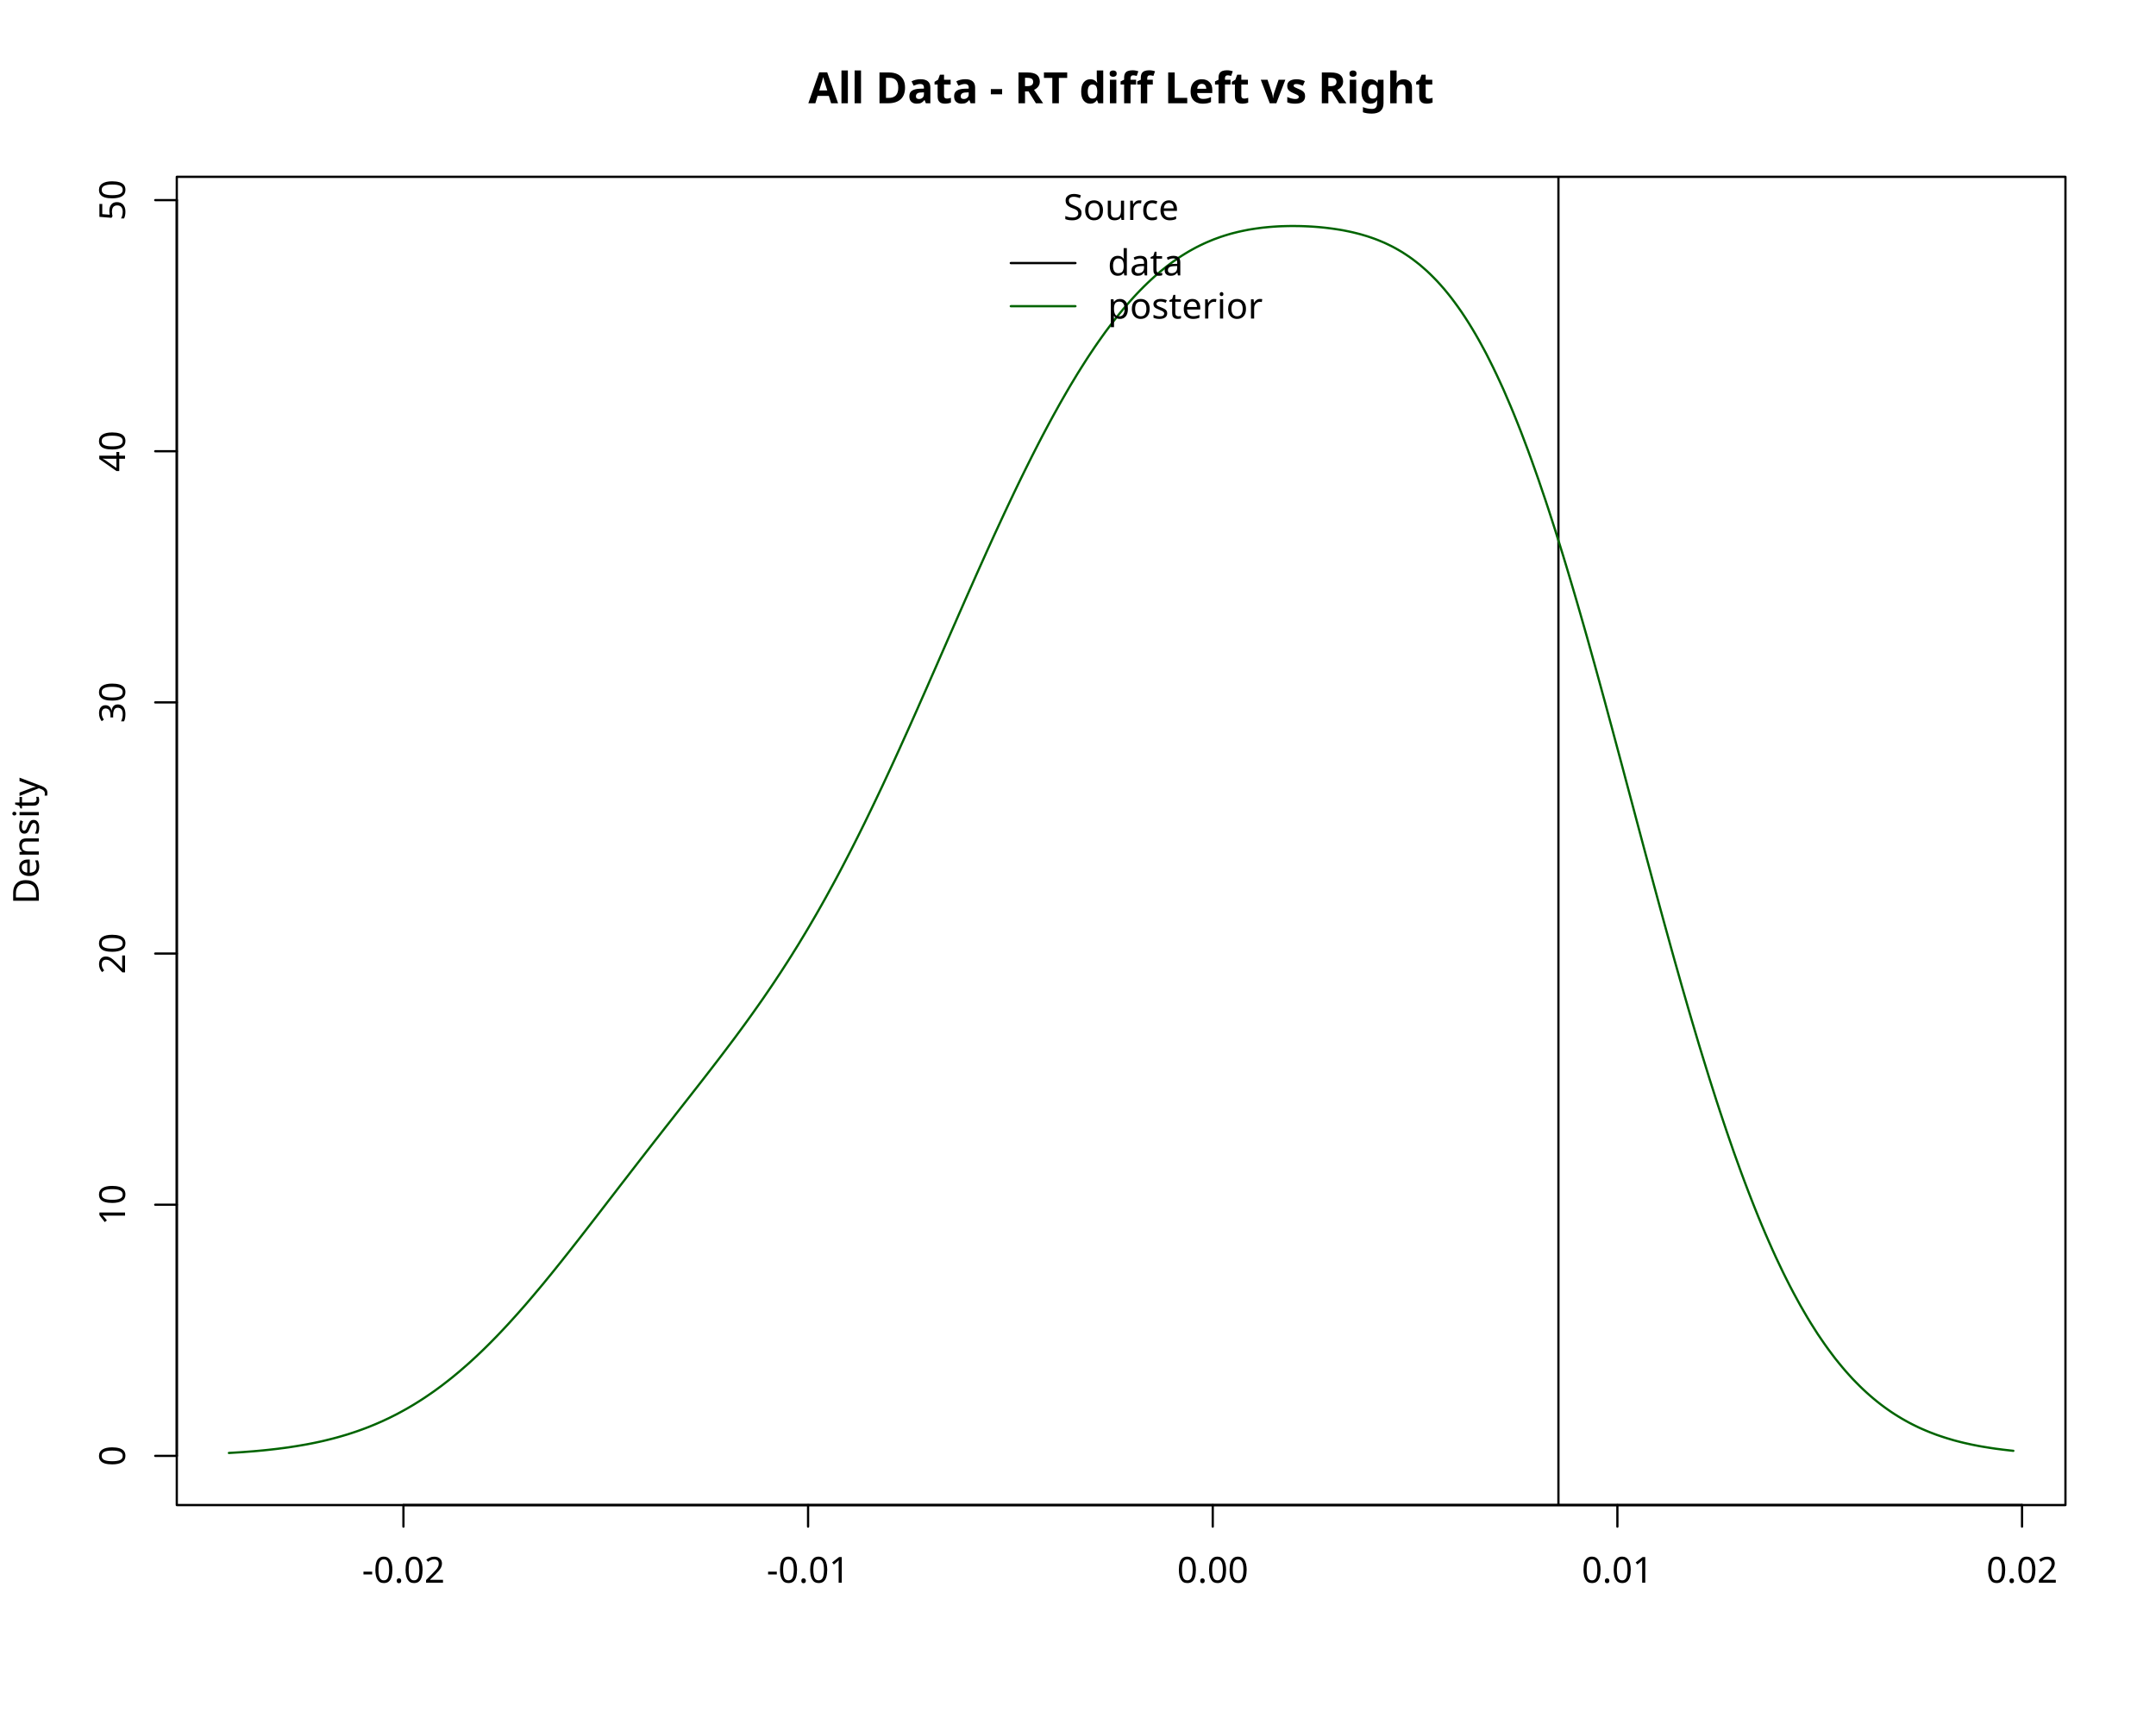
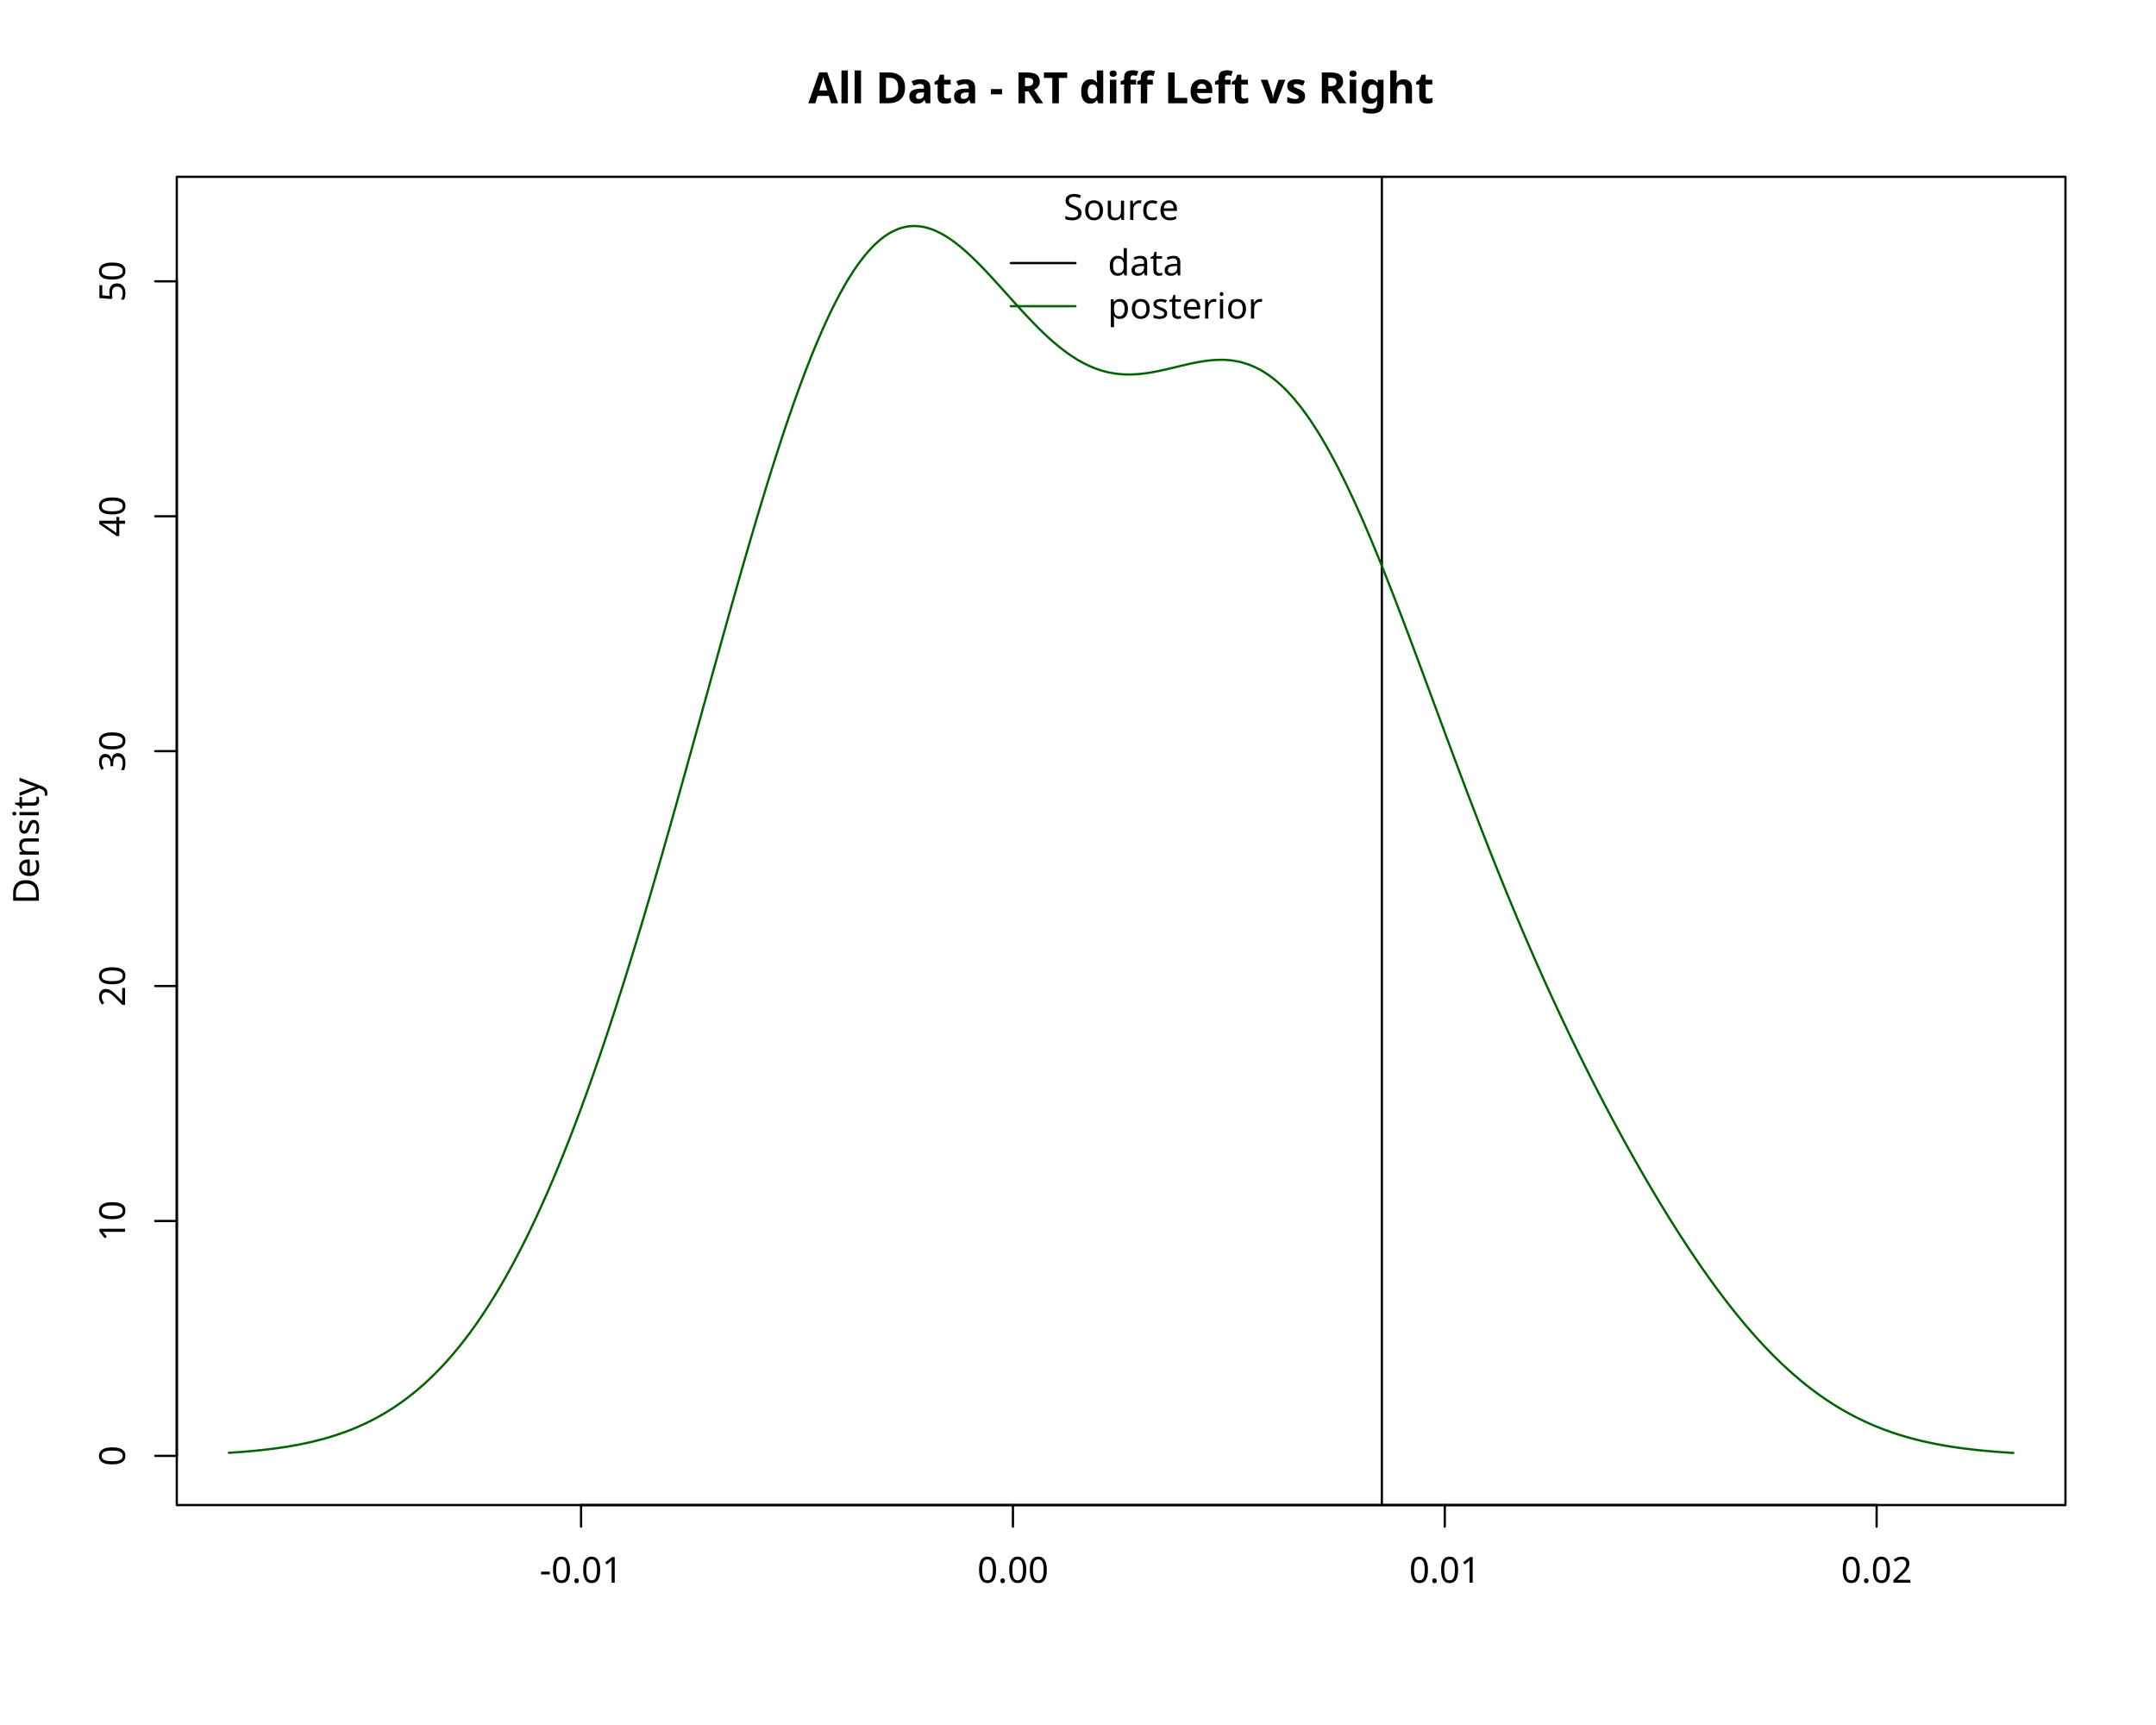
<svg xmlns="http://www.w3.org/2000/svg" class="svglite" data-engine-version="2.0" width="720.00pt" height="576.00pt" viewBox="0 0 720.00 576.00">
  <defs>
    <style type="text/css">
    .svglite line, .svglite polyline, .svglite polygon, .svglite path, .svglite rect, .svglite circle {
      fill: none;
      stroke: #000000;
      stroke-linecap: round;
      stroke-linejoin: round;
      stroke-miterlimit: 10.00;
    }
  </style>
  </defs>
  <rect width="100%" height="100%" style="stroke: none; fill: #FFFFFF;" />
  <defs>
    <clipPath id="cpMC4wMHw3MjAuMDB8MC4wMHw1NzYuMDA=">
      <rect x="0.00" y="0.00" width="720.00" height="576.00" />
    </clipPath>
  </defs>
  <g clip-path="url(#cpMC4wMHw3MjAuMDB8MC4wMHw1NzYuMDA=)">
-     <line x1="134.73" y1="502.56" x2="675.26" y2="502.56" style="stroke-width: 0.75;" />
-     <line x1="134.73" y1="502.56" x2="134.73" y2="509.76" style="stroke-width: 0.75;" />
-     <line x1="269.86" y1="502.56" x2="269.86" y2="509.76" style="stroke-width: 0.75;" />
-     <line x1="405.00" y1="502.56" x2="405.00" y2="509.76" style="stroke-width: 0.75;" />
-     <line x1="540.13" y1="502.56" x2="540.13" y2="509.76" style="stroke-width: 0.75;" />
-     <line x1="675.26" y1="502.56" x2="675.26" y2="509.76" style="stroke-width: 0.75;" />
-     <text x="134.73" y="528.48" text-anchor="middle" style="font-size: 12.00px; font-family: sans;" textLength="27.35px" lengthAdjust="spacingAndGlyphs">-0.02</text>
-     <text x="269.86" y="528.48" text-anchor="middle" style="font-size: 12.00px; font-family: sans;" textLength="27.35px" lengthAdjust="spacingAndGlyphs">-0.01</text>
-     <text x="405.00" y="528.48" text-anchor="middle" style="font-size: 12.00px; font-family: sans;" textLength="23.36px" lengthAdjust="spacingAndGlyphs">0.00</text>
-     <text x="540.13" y="528.48" text-anchor="middle" style="font-size: 12.00px; font-family: sans;" textLength="23.36px" lengthAdjust="spacingAndGlyphs">0.01</text>
-     <text x="675.26" y="528.48" text-anchor="middle" style="font-size: 12.00px; font-family: sans;" textLength="23.36px" lengthAdjust="spacingAndGlyphs">0.02</text>
-     <line x1="59.04" y1="486.13" x2="59.04" y2="66.82" style="stroke-width: 0.75;" />
+     <line x1="194.05" y1="502.56" x2="626.70" y2="502.56" style="stroke-width: 0.75;" />
+     <line x1="194.05" y1="502.56" x2="194.05" y2="509.76" style="stroke-width: 0.75;" />
+     <line x1="338.27" y1="502.56" x2="338.27" y2="509.76" style="stroke-width: 0.75;" />
+     <line x1="482.49" y1="502.56" x2="482.49" y2="509.76" style="stroke-width: 0.75;" />
+     <line x1="626.70" y1="502.56" x2="626.70" y2="509.76" style="stroke-width: 0.75;" />
+     <text x="194.05" y="528.48" text-anchor="middle" style="font-size: 12.00px; font-family: sans;" textLength="27.35px" lengthAdjust="spacingAndGlyphs">-0.01</text>
+     <text x="338.27" y="528.48" text-anchor="middle" style="font-size: 12.00px; font-family: sans;" textLength="23.36px" lengthAdjust="spacingAndGlyphs">0.00</text>
+     <text x="482.49" y="528.48" text-anchor="middle" style="font-size: 12.00px; font-family: sans;" textLength="23.36px" lengthAdjust="spacingAndGlyphs">0.01</text>
+     <text x="626.70" y="528.48" text-anchor="middle" style="font-size: 12.00px; font-family: sans;" textLength="23.36px" lengthAdjust="spacingAndGlyphs">0.02</text>
+     <line x1="59.04" y1="486.13" x2="59.04" y2="93.94" style="stroke-width: 0.75;" />
    <line x1="59.04" y1="486.13" x2="51.84" y2="486.13" style="stroke-width: 0.75;" />
-     <line x1="59.04" y1="402.27" x2="51.84" y2="402.27" style="stroke-width: 0.75;" />
-     <line x1="59.04" y1="318.41" x2="51.84" y2="318.41" style="stroke-width: 0.75;" />
-     <line x1="59.04" y1="234.54" x2="51.84" y2="234.54" style="stroke-width: 0.75;" />
-     <line x1="59.04" y1="150.68" x2="51.84" y2="150.68" style="stroke-width: 0.75;" />
-     <line x1="59.04" y1="66.82" x2="51.84" y2="66.82" style="stroke-width: 0.75;" />
+     <line x1="59.04" y1="407.70" x2="51.84" y2="407.70" style="stroke-width: 0.75;" />
+     <line x1="59.04" y1="329.26" x2="51.84" y2="329.26" style="stroke-width: 0.75;" />
+     <line x1="59.04" y1="250.82" x2="51.84" y2="250.82" style="stroke-width: 0.75;" />
+     <line x1="59.04" y1="172.38" x2="51.84" y2="172.38" style="stroke-width: 0.75;" />
+     <line x1="59.04" y1="93.94" x2="51.84" y2="93.94" style="stroke-width: 0.75;" />
    <text transform="translate(41.76,486.13) rotate(-90)" text-anchor="middle" style="font-size: 12.00px; font-family: sans;" textLength="6.67px" lengthAdjust="spacingAndGlyphs">0</text>
-     <text transform="translate(41.76,402.27) rotate(-90)" text-anchor="middle" style="font-size: 12.00px; font-family: sans;" textLength="13.35px" lengthAdjust="spacingAndGlyphs">10</text>
-     <text transform="translate(41.76,318.41) rotate(-90)" text-anchor="middle" style="font-size: 12.00px; font-family: sans;" textLength="13.35px" lengthAdjust="spacingAndGlyphs">20</text>
-     <text transform="translate(41.76,234.54) rotate(-90)" text-anchor="middle" style="font-size: 12.00px; font-family: sans;" textLength="13.35px" lengthAdjust="spacingAndGlyphs">30</text>
-     <text transform="translate(41.76,150.68) rotate(-90)" text-anchor="middle" style="font-size: 12.00px; font-family: sans;" textLength="13.35px" lengthAdjust="spacingAndGlyphs">40</text>
-     <text transform="translate(41.76,66.82) rotate(-90)" text-anchor="middle" style="font-size: 12.00px; font-family: sans;" textLength="13.35px" lengthAdjust="spacingAndGlyphs">50</text>
+     <text transform="translate(41.76,407.70) rotate(-90)" text-anchor="middle" style="font-size: 12.00px; font-family: sans;" textLength="13.35px" lengthAdjust="spacingAndGlyphs">10</text>
+     <text transform="translate(41.76,329.26) rotate(-90)" text-anchor="middle" style="font-size: 12.00px; font-family: sans;" textLength="13.35px" lengthAdjust="spacingAndGlyphs">20</text>
+     <text transform="translate(41.76,250.82) rotate(-90)" text-anchor="middle" style="font-size: 12.00px; font-family: sans;" textLength="13.35px" lengthAdjust="spacingAndGlyphs">30</text>
+     <text transform="translate(41.76,172.38) rotate(-90)" text-anchor="middle" style="font-size: 12.00px; font-family: sans;" textLength="13.35px" lengthAdjust="spacingAndGlyphs">40</text>
+     <text transform="translate(41.76,93.94) rotate(-90)" text-anchor="middle" style="font-size: 12.00px; font-family: sans;" textLength="13.35px" lengthAdjust="spacingAndGlyphs">50</text>
    <polygon points="59.04,502.56 689.76,502.56 689.76,59.04 59.04,59.04 " style="stroke-width: 0.75; fill: none;" />
    <text x="374.40" y="34.48" text-anchor="middle" style="font-size: 14.40px; font-weight: bold; font-family: sans;" textLength="189.67px" lengthAdjust="spacingAndGlyphs">All Data - RT diff Left vs Right</text>
    <text x="374.40" y="557.28" text-anchor="middle" style="font-size: 12.00px; font-family: sans;" textLength="3.33px" lengthAdjust="spacingAndGlyphs"> </text>
    <text transform="translate(12.96,280.80) rotate(-90)" text-anchor="middle" style="font-size: 12.00px; font-family: sans;" textLength="40.02px" lengthAdjust="spacingAndGlyphs">Density</text>
  </g>
  <defs>
    <clipPath id="cpNTkuMDR8Njg5Ljc2fDU5LjA0fDUwMi41Ng==">
      <rect x="59.04" y="59.04" width="630.72" height="443.52" />
    </clipPath>
  </defs>
  <g clip-path="url(#cpNTkuMDR8Njg5Ljc2fDU5LjA0fDUwMi41Ng==)">
-     <line x1="520.44" y1="502.56" x2="520.44" y2="59.04" style="stroke-width: 0.75;" />
-     <polyline points="76.44,485.16 77.61,485.09 78.77,485.02 79.94,484.95 81.11,484.87 82.27,484.78 83.44,484.69 84.60,484.60 85.77,484.50 86.94,484.39 88.10,484.28 89.27,484.16 90.43,484.03 91.60,483.90 92.77,483.76 93.93,483.61 95.10,483.46 96.27,483.30 97.43,483.12 98.60,482.94 99.76,482.75 100.93,482.55 102.10,482.35 103.26,482.13 104.43,481.90 105.60,481.66 106.76,481.41 107.93,481.15 109.09,480.87 110.26,480.58 111.43,480.28 112.59,479.97 113.76,479.64 114.92,479.30 116.09,478.95 117.26,478.57 118.42,478.19 119.59,477.79 120.76,477.37 121.92,476.94 123.09,476.49 124.25,476.02 125.42,475.54 126.59,475.03 127.75,474.52 128.92,473.97 130.09,473.42 131.25,472.84 132.42,472.25 133.58,471.63 134.75,470.99 135.92,470.34 137.08,469.66 138.25,468.97 139.41,468.25 140.58,467.51 141.75,466.75 142.91,465.96 144.08,465.16 145.25,464.34 146.41,463.49 147.58,462.63 148.74,461.73 149.91,460.82 151.08,459.89 152.24,458.93 153.41,457.96 154.57,456.95 155.74,455.94 156.91,454.89 158.07,453.83 159.24,452.75 160.41,451.64 161.57,450.52 162.74,449.37 163.90,448.21 165.07,447.02 166.24,445.82 167.40,444.60 168.57,443.36 169.74,442.10 170.90,440.82 172.07,439.53 173.23,438.23 174.40,436.90 175.57,435.57 176.73,434.21 177.90,432.84 179.06,431.46 180.23,430.07 181.40,428.67 182.56,427.25 183.73,425.82 184.90,424.38 186.06,422.93 187.23,421.48 188.39,420.01 189.56,418.54 190.73,417.06 191.89,415.58 193.06,414.09 194.23,412.59 195.39,411.10 196.56,409.59 197.72,408.09 198.89,406.58 200.06,405.07 201.22,403.56 202.39,402.04 203.55,400.53 204.72,399.02 205.89,397.50 207.05,395.99 208.22,394.48 209.39,392.97 210.55,391.46 211.72,389.95 212.88,388.45 214.05,386.94 215.22,385.44 216.38,383.94 217.55,382.44 218.71,380.95 219.88,379.46 221.05,377.96 222.21,376.47 223.38,374.99 224.55,373.50 225.71,372.01 226.88,370.52 228.04,369.04 229.21,367.55 230.38,366.06 231.54,364.57 232.71,363.08 233.88,361.58 235.04,360.09 236.21,358.58 237.37,357.08 238.54,355.56 239.71,354.04 240.87,352.52 242.04,350.98 243.20,349.44 244.37,347.89 245.54,346.33 246.70,344.76 247.87,343.17 249.04,341.57 250.20,339.96 251.37,338.33 252.53,336.69 253.70,335.03 254.87,333.36 256.03,331.66 257.20,329.95 258.37,328.22 259.53,326.46 260.70,324.70 261.86,322.90 263.03,321.09 264.20,319.25 265.36,317.38 266.53,315.51 267.69,313.59 268.86,311.66 270.03,309.70 271.19,307.72 272.36,305.71 273.53,303.67 274.69,301.62 275.86,299.53 277.02,297.41 278.19,295.28 279.36,293.11 280.52,290.93 281.69,288.70 282.85,286.46 284.02,284.20 285.19,281.90 286.35,279.60 287.52,277.25 288.69,274.89 289.85,272.50 291.02,270.09 292.18,267.67 293.35,265.21 294.52,262.75 295.68,260.26 296.85,257.75 298.02,255.22 299.18,252.68 300.35,250.12 301.51,247.55 302.68,244.96 303.85,242.36 305.01,239.75 306.18,237.13 307.34,234.49 308.51,231.85 309.68,229.21 310.84,226.55 312.01,223.90 313.18,221.23 314.34,218.57 315.51,215.90 316.67,213.24 317.84,210.57 319.01,207.91 320.17,205.25 321.34,202.60 322.50,199.95 323.67,197.31 324.84,194.68 326.00,192.05 327.17,189.44 328.34,186.84 329.50,184.25 330.67,181.68 331.83,179.11 333.00,176.58 334.17,174.05 335.33,171.55 336.50,169.06 337.67,166.59 338.83,164.15 340.00,161.72 341.16,159.33 342.33,156.95 343.50,154.60 344.66,152.28 345.83,149.98 346.99,147.72 348.16,145.47 349.33,143.26 350.49,141.09 351.66,138.93 352.83,136.82 353.99,134.73 355.16,132.68 356.32,130.67 357.49,128.67 358.66,126.73 359.82,124.81 360.99,122.94 362.16,121.10 363.32,119.29 364.49,117.53 365.65,115.80 366.82,114.11 367.99,112.46 369.15,110.84 370.32,109.28 371.48,107.73 372.65,106.24 373.82,104.78 374.98,103.37 376.15,102.00 377.32,100.65 378.48,99.36 379.65,98.10 380.81,96.89 381.98,95.71 383.15,94.57 384.31,93.48 385.48,92.41 386.64,91.39 387.81,90.41 388.98,89.46 390.14,88.56 391.31,87.68 392.48,86.86 393.64,86.06 394.81,85.30 395.97,84.58 397.14,83.88 398.31,83.23 399.47,82.60 400.64,82.01 401.81,81.45 402.97,80.92 404.14,80.43 405.30,79.95 406.47,79.52 407.64,79.10 408.80,78.72 409.97,78.36 411.13,78.02 412.30,77.72 413.47,77.43 414.63,77.17 415.80,76.93 416.97,76.70 418.13,76.51 419.30,76.33 420.46,76.17 421.63,76.02 422.80,75.90 423.96,75.79 425.13,75.70 426.30,75.62 427.46,75.56 428.63,75.52 429.79,75.49 430.96,75.47 432.13,75.47 433.29,75.48 434.46,75.50 435.62,75.54 436.79,75.59 437.96,75.65 439.12,75.73 440.29,75.82 441.46,75.93 442.62,76.05 443.79,76.19 444.95,76.34 446.12,76.51 447.29,76.69 448.45,76.89 449.62,77.12 450.78,77.36 451.95,77.62 453.12,77.91 454.28,78.21 455.45,78.55 456.62,78.90 457.78,79.29 458.95,79.70 460.11,80.14 461.28,80.62 462.45,81.12 463.61,81.67 464.78,82.24 465.95,82.86 467.11,83.52 468.28,84.21 469.44,84.96 470.61,85.74 471.78,86.58 472.94,87.47 474.11,88.39 475.27,89.39 476.44,90.42 477.61,91.53 478.77,92.68 479.94,93.89 481.11,95.18 482.27,96.50 483.44,97.92 484.60,99.38 485.77,100.93 486.94,102.54 488.10,104.20 489.27,105.96 490.43,107.77 491.60,109.67 492.77,111.64 493.93,113.67 495.10,115.81 496.27,117.98 497.43,120.27 498.60,122.62 499.76,125.04 500.93,127.55 502.10,130.11 503.26,132.80 504.43,135.52 505.60,138.34 506.76,141.23 507.93,144.18 509.09,147.24 510.26,150.34 511.43,153.54 512.59,156.80 513.76,160.11 514.92,163.53 516.09,166.97 517.26,170.52 518.42,174.11 519.59,177.77 520.76,181.49 521.92,185.25 523.09,189.10 524.25,192.98 525.42,196.92 526.59,200.91 527.75,204.93 528.92,209.01 530.09,213.12 531.25,217.28 532.42,221.47 533.58,225.69 534.75,229.95 535.92,234.22 537.08,238.53 538.25,242.85 539.41,247.19 540.58,251.54 541.75,255.90 542.91,260.28 544.08,264.66 545.25,269.04 546.41,273.42 547.58,277.80 548.74,282.16 549.91,286.53 551.08,290.87 552.24,295.20 553.41,299.52 554.57,303.80 555.74,308.08 556.91,312.31 558.07,316.52 559.24,320.71 560.41,324.84 561.57,328.96 562.74,333.02 563.90,337.05 565.07,341.04 566.24,344.97 567.40,348.88 568.57,352.70 569.74,356.50 570.90,360.24 572.07,363.92 573.23,367.56 574.40,371.12 575.57,374.64 576.73,378.09 577.90,381.48 579.06,384.83 580.23,388.08 581.40,391.31 582.56,394.44 583.73,397.52 584.90,400.54 586.06,403.48 587.23,406.38 588.39,409.18 589.56,411.94 590.73,414.62 591.89,417.24 593.06,419.81 594.23,422.28 595.39,424.72 596.56,427.07 597.72,429.36 598.89,431.60 600.06,433.75 601.22,435.87 602.39,437.90 603.55,439.89 604.72,441.81 605.89,443.66 607.05,445.48 608.22,447.20 609.39,448.90 610.55,450.52 611.72,452.09 612.88,453.63 614.05,455.08 615.22,456.50 616.38,457.86 617.55,459.17 618.71,460.44 619.88,461.64 621.05,462.82 622.21,463.94 623.38,465.02 624.55,466.06 625.71,467.05 626.88,468.01 628.04,468.92 629.21,469.80 630.38,470.64 631.54,471.44 632.71,472.21 633.88,472.94 635.04,473.64 636.21,474.31 637.37,474.95 638.54,475.56 639.71,476.14 640.87,476.70 642.04,477.22 643.20,477.72 644.37,478.20 645.54,478.65 646.70,479.09 647.87,479.49 649.04,479.88 650.20,480.25 651.37,480.60 652.53,480.94 653.70,481.25 654.87,481.55 656.03,481.83 657.20,482.09 658.37,482.35 659.53,482.58 660.70,482.81 661.86,483.02 663.03,483.21 664.20,483.40 665.36,483.58 666.53,483.75 667.69,483.90 668.86,484.05 670.03,484.19 671.19,484.32 672.36,484.45 " style="stroke-width: 0.75; stroke: #006400;" />
+     <line x1="461.47" y1="502.56" x2="461.47" y2="59.04" style="stroke-width: 0.75;" />
+     <polyline points="76.44,485.10 77.61,485.03 78.77,484.95 79.94,484.87 81.11,484.78 82.27,484.68 83.44,484.58 84.60,484.48 85.77,484.36 86.94,484.24 88.10,484.12 89.27,483.98 90.43,483.84 91.60,483.69 92.77,483.53 93.93,483.36 95.10,483.19 96.27,483.00 97.43,482.80 98.60,482.59 99.76,482.38 100.93,482.14 102.10,481.90 103.26,481.64 104.43,481.38 105.60,481.09 106.76,480.79 107.93,480.49 109.09,480.16 110.26,479.81 111.43,479.45 112.59,479.07 113.76,478.68 114.92,478.26 116.09,477.83 117.26,477.38 118.42,476.91 119.59,476.42 120.76,475.89 121.92,475.36 123.09,474.80 124.25,474.21 125.42,473.60 126.59,472.96 127.75,472.30 128.92,471.61 130.09,470.89 131.25,470.15 132.42,469.37 133.58,468.57 134.75,467.73 135.92,466.87 137.08,465.97 138.25,465.03 139.41,464.08 140.58,463.07 141.75,462.04 142.91,460.97 144.08,459.86 145.25,458.72 146.41,457.53 147.58,456.31 148.74,455.05 149.91,453.74 151.08,452.41 152.24,451.02 153.41,449.60 154.57,448.13 155.74,446.61 156.91,445.07 158.07,443.45 159.24,441.82 160.41,440.12 161.57,438.38 162.74,436.60 163.90,434.76 165.07,432.89 166.24,430.96 167.40,428.98 168.57,426.96 169.74,424.88 170.90,422.77 172.07,420.58 173.23,418.36 174.40,416.09 175.57,413.76 176.73,411.40 177.90,408.95 179.06,406.48 180.23,403.95 181.40,401.36 182.56,398.75 183.73,396.05 184.90,393.32 186.06,390.53 187.23,387.69 188.39,384.82 189.56,381.86 190.73,378.89 191.89,375.84 193.06,372.75 194.23,369.63 195.39,366.43 196.56,363.20 197.72,359.91 198.89,356.58 200.06,353.21 201.22,349.78 202.39,346.33 203.55,342.81 204.72,339.25 205.89,335.66 207.05,332.01 208.22,328.34 209.39,324.61 210.55,320.85 211.72,317.06 212.88,313.22 214.05,309.36 215.22,305.45 216.38,301.52 217.55,297.55 218.71,293.55 219.88,289.53 221.05,285.47 222.21,281.40 223.38,277.30 224.55,273.18 225.71,269.05 226.88,264.89 228.04,260.72 229.21,256.54 230.38,252.34 231.54,248.14 232.71,243.93 233.88,239.71 235.04,235.49 236.21,231.28 237.37,227.06 238.54,222.85 239.71,218.65 240.87,214.46 242.04,210.28 243.20,206.12 244.37,201.98 245.54,197.85 246.70,193.76 247.87,189.68 249.04,185.64 250.20,181.64 251.37,177.65 252.53,173.73 253.70,169.83 254.87,165.98 256.03,162.18 257.20,158.42 258.37,154.73 259.53,151.08 260.70,147.50 261.86,143.98 263.03,140.51 264.20,137.13 265.36,133.79 266.53,130.55 267.69,127.38 268.86,124.27 270.03,121.27 271.19,118.31 272.36,115.48 273.53,112.71 274.69,110.03 275.86,107.46 277.02,104.94 278.19,102.57 279.36,100.26 280.52,98.06 281.69,95.96 282.85,93.93 284.02,92.06 285.19,90.24 286.35,88.55 287.52,86.97 288.69,85.45 289.85,84.10 291.02,82.80 292.18,81.64 293.35,80.57 294.52,79.59 295.68,78.75 296.85,77.96 298.02,77.33 299.18,76.77 300.35,76.31 301.51,75.97 302.68,75.68 303.85,75.54 305.01,75.47 306.18,75.49 307.34,75.61 308.51,75.78 309.68,76.09 310.84,76.44 312.01,76.89 313.18,77.42 314.34,77.99 315.51,78.67 316.67,79.39 317.84,80.19 319.01,81.05 320.17,81.95 321.34,82.92 322.50,83.92 323.67,84.99 324.84,86.09 326.00,87.22 327.17,88.39 328.34,89.59 329.50,90.82 330.67,92.06 331.83,93.33 333.00,94.61 334.17,95.90 335.33,97.20 336.50,98.50 337.67,99.80 338.83,101.09 340.00,102.38 341.16,103.65 342.33,104.91 343.50,106.15 344.66,107.37 345.83,108.57 346.99,109.73 348.16,110.88 349.33,111.98 350.49,113.05 351.66,114.09 352.83,115.07 353.99,116.03 355.16,116.93 356.32,117.80 357.49,118.62 358.66,119.38 359.82,120.12 360.99,120.78 362.16,121.40 363.32,121.98 364.49,122.49 365.65,122.98 366.82,123.39 367.99,123.76 369.15,124.09 370.32,124.35 371.48,124.59 372.65,124.76 373.82,124.90 374.98,124.99 376.15,125.03 377.32,125.05 378.48,125.01 379.65,124.95 380.81,124.85 381.98,124.72 383.15,124.57 384.31,124.38 385.48,124.18 386.64,123.95 387.81,123.70 388.98,123.45 390.14,123.17 391.31,122.90 392.48,122.62 393.64,122.34 394.81,122.06 395.97,121.79 397.14,121.52 398.31,121.27 399.47,121.04 400.64,120.82 401.81,120.64 402.97,120.46 404.14,120.34 405.30,120.23 406.47,120.17 407.64,120.15 408.80,120.15 409.97,120.23 411.13,120.33 412.30,120.50 413.47,120.72 414.63,120.98 415.80,121.33 416.97,121.71 418.13,122.17 419.30,122.69 420.46,123.27 421.63,123.94 422.80,124.65 423.96,125.46 425.13,126.33 426.30,127.27 427.46,128.30 428.63,129.37 429.79,130.56 430.96,131.80 432.13,133.12 433.29,134.53 434.46,135.98 435.62,137.56 436.79,139.18 437.96,140.88 439.12,142.66 440.29,144.49 441.46,146.43 442.62,148.41 443.79,150.48 444.95,152.61 446.12,154.79 447.29,157.07 448.45,159.39 449.62,161.78 450.78,164.22 451.95,166.72 453.12,169.29 454.28,171.88 455.45,174.55 456.62,177.26 457.78,180.01 458.95,182.81 460.11,185.64 461.28,188.52 462.45,191.43 463.61,194.38 464.78,197.36 465.95,200.35 467.11,203.39 468.28,206.44 469.44,209.51 470.61,212.60 471.78,215.70 472.94,218.83 474.11,221.96 475.27,225.09 476.44,228.24 477.61,231.39 478.77,234.54 479.94,237.69 481.11,240.84 482.27,243.99 483.44,247.13 484.60,250.26 485.77,253.39 486.94,256.50 488.10,259.60 489.27,262.70 490.43,265.77 491.60,268.83 492.77,271.87 493.93,274.89 495.10,277.90 496.27,280.88 497.43,283.86 498.60,286.79 499.76,289.72 500.93,292.62 502.10,295.50 503.26,298.36 504.43,301.18 505.60,303.99 506.76,306.78 507.93,309.53 509.09,312.28 510.26,314.98 511.43,317.67 512.59,320.34 513.76,322.97 514.92,325.60 516.09,328.18 517.26,330.76 518.42,333.30 519.59,335.82 520.76,338.33 521.92,340.80 523.09,343.26 524.25,345.69 525.42,348.10 526.59,350.50 527.75,352.86 528.92,355.22 530.09,357.54 531.25,359.85 532.42,362.14 533.58,364.41 534.75,366.66 535.92,368.89 537.08,371.10 538.25,373.30 539.41,375.47 540.58,377.63 541.75,379.76 542.91,381.88 544.08,383.98 545.25,386.06 546.41,388.13 547.58,390.17 548.74,392.19 549.91,394.20 551.08,396.19 552.24,398.16 553.41,400.11 554.57,402.04 555.74,403.95 556.91,405.85 558.07,407.72 559.24,409.57 560.41,411.41 561.57,413.22 562.74,415.01 563.90,416.78 565.07,418.53 566.24,420.27 567.40,421.97 568.57,423.65 569.74,425.32 570.90,426.95 572.07,428.58 573.23,430.16 574.40,431.73 575.57,433.28 576.73,434.80 577.90,436.30 579.06,437.77 580.23,439.22 581.40,440.64 582.56,442.04 583.73,443.41 584.90,444.76 586.06,446.08 587.23,447.37 588.39,448.64 589.56,449.89 590.73,451.10 591.89,452.30 593.06,453.46 594.23,454.59 595.39,455.71 596.56,456.79 597.72,457.86 598.89,458.88 600.06,459.89 601.22,460.88 602.39,461.83 603.55,462.77 604.72,463.67 605.89,464.55 607.05,465.40 608.22,466.23 609.39,467.05 610.55,467.82 611.72,468.58 612.88,469.32 614.05,470.03 615.22,470.72 616.38,471.38 617.55,472.03 618.71,472.65 619.88,473.25 621.05,473.84 622.21,474.39 623.38,474.94 624.55,475.46 625.71,475.96 626.88,476.44 628.04,476.90 629.21,477.36 630.38,477.78 631.54,478.19 632.71,478.59 633.88,478.97 635.04,479.33 636.21,479.68 637.37,480.01 638.54,480.33 639.71,480.64 640.87,480.93 642.04,481.21 643.20,481.47 644.37,481.73 645.54,481.97 646.70,482.20 647.87,482.42 649.04,482.63 650.20,482.83 651.37,483.02 652.53,483.20 653.70,483.37 654.87,483.53 656.03,483.69 657.20,483.83 658.37,483.97 659.53,484.10 660.70,484.23 661.86,484.34 663.03,484.46 664.20,484.56 665.36,484.66 666.53,484.76 667.69,484.84 668.86,484.93 670.03,485.00 671.19,485.08 672.36,485.15 " style="stroke-width: 0.75; stroke: #006400;" />
    <line x1="337.55" y1="87.84" x2="359.15" y2="87.84" style="stroke-width: 0.75;" />
    <line x1="337.55" y1="102.24" x2="359.15" y2="102.24" style="stroke-width: 0.75; stroke: #006400;" />
    <text x="374.40" y="73.44" text-anchor="middle" style="font-size: 12.00px; font-family: sans;" textLength="38.03px" lengthAdjust="spacingAndGlyphs">Source</text>
    <text x="369.95" y="91.97" style="font-size: 12.00px; font-family: sans;" textLength="23.36px" lengthAdjust="spacingAndGlyphs">data</text>
    <text x="369.95" y="106.37" style="font-size: 12.00px; font-family: sans;" textLength="46.69px" lengthAdjust="spacingAndGlyphs">posterior</text>
  </g>
</svg>
